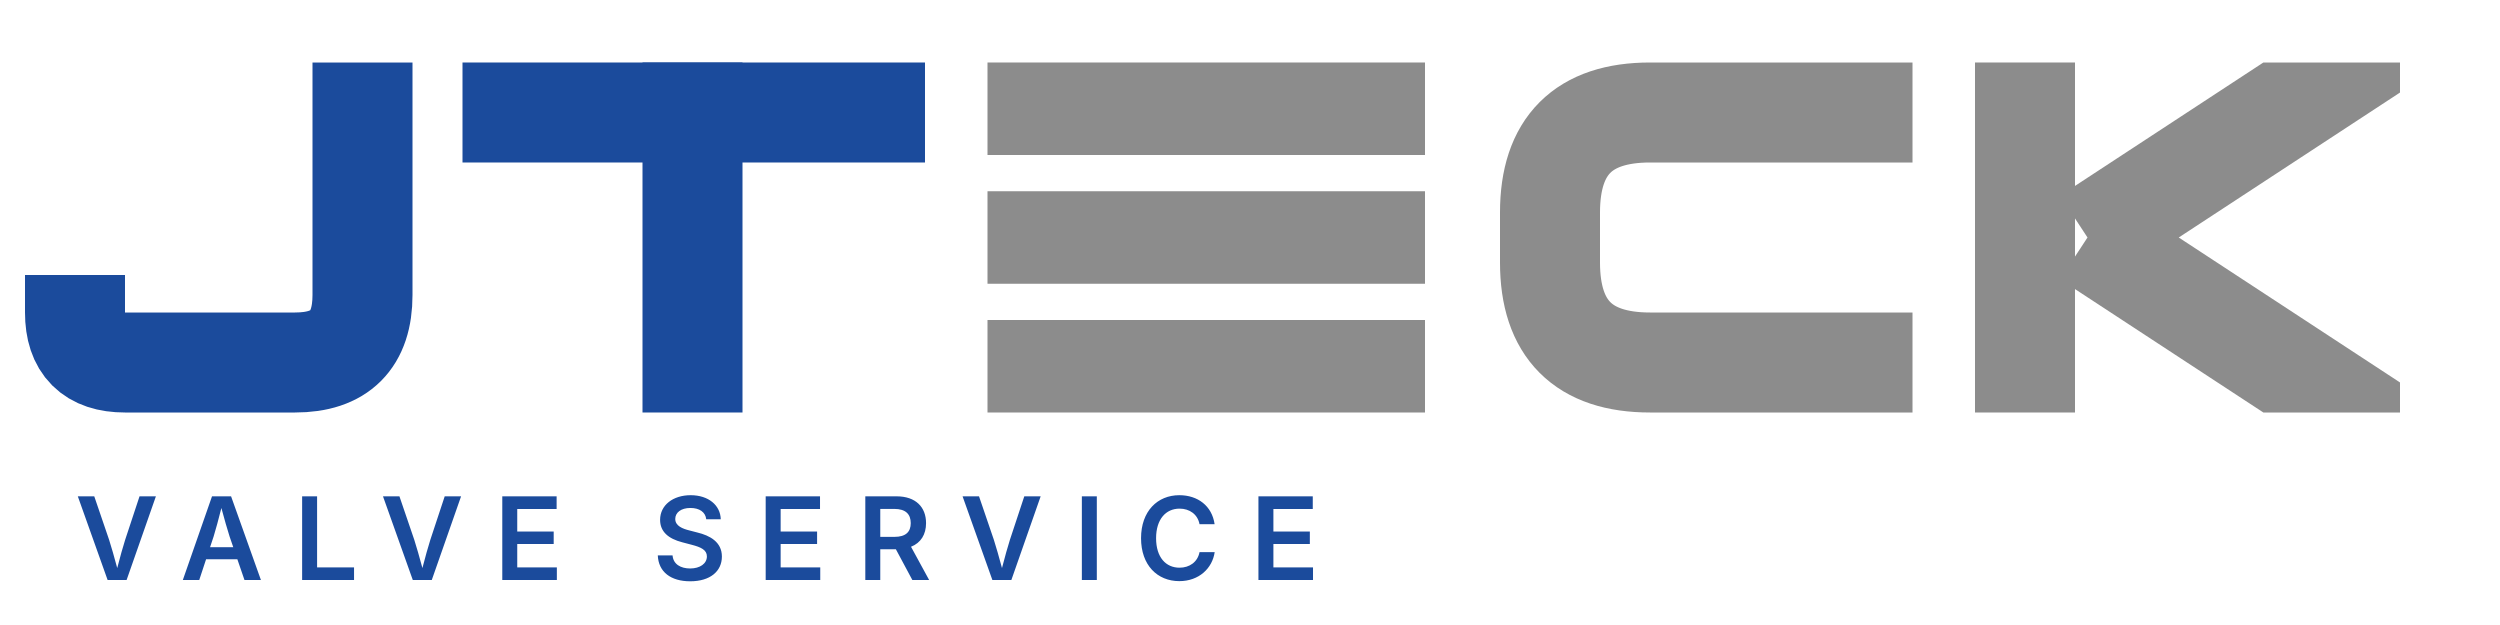
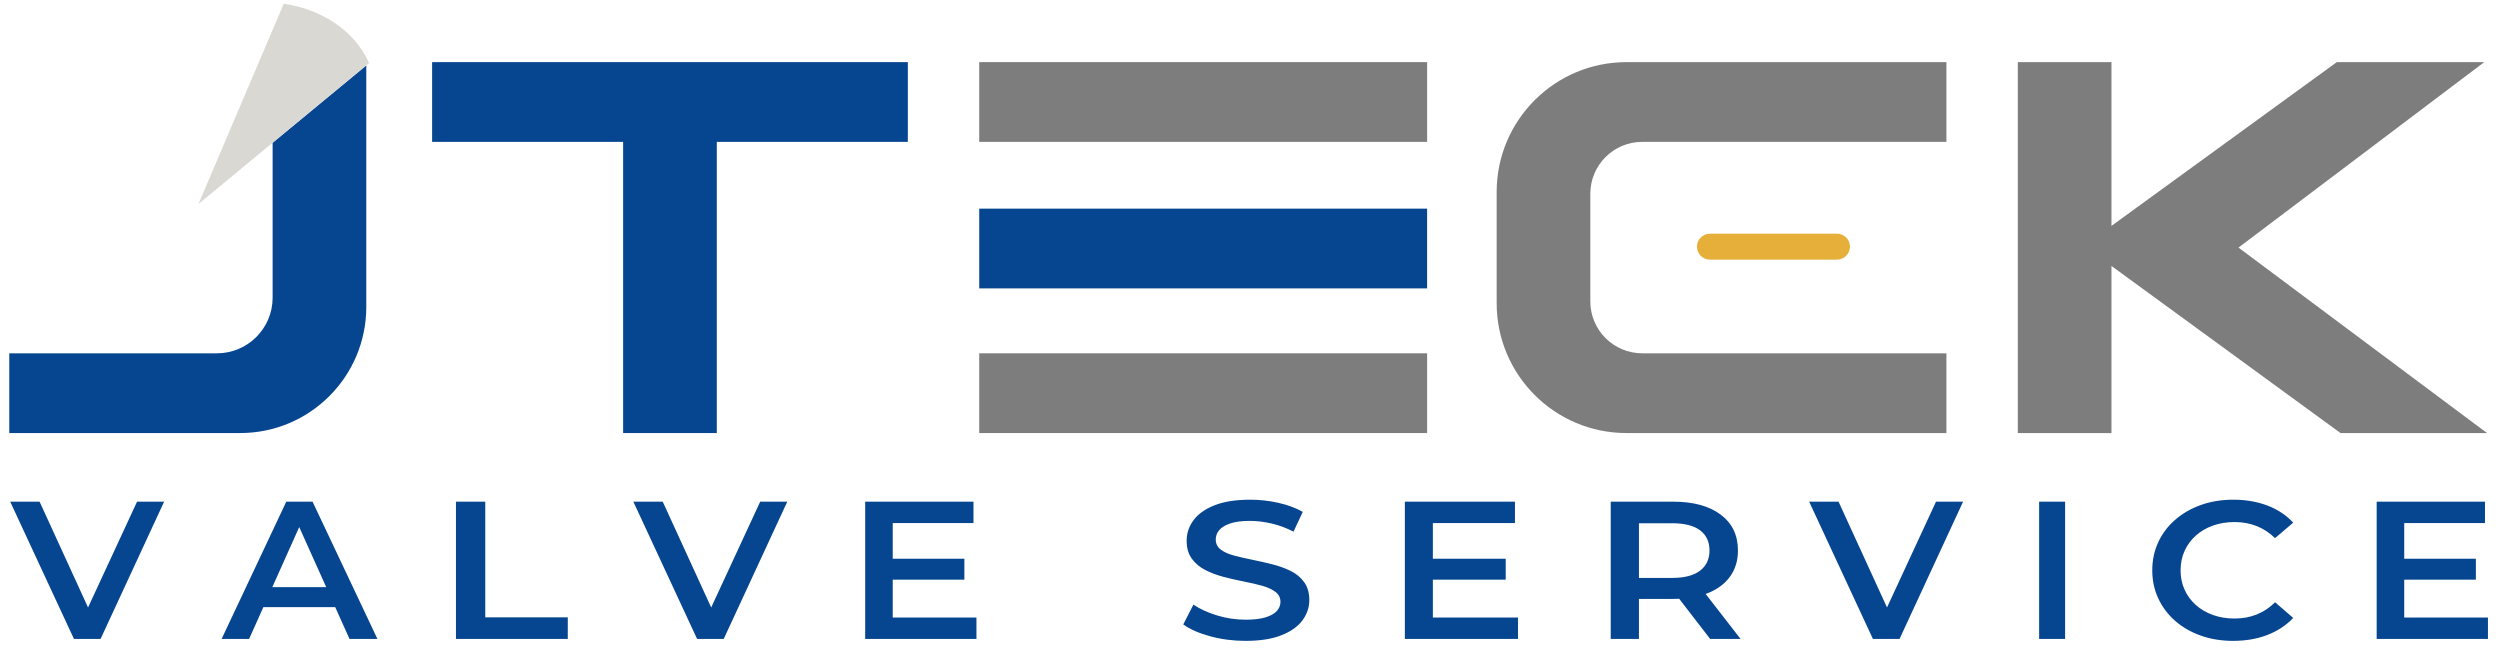
- <svg xmlns="http://www.w3.org/2000/svg" viewBox="0 0 1000 250" width="1000" height="250">
-   <defs>
-     <clipPath id="k">
-       <rect x="790" y="25" width="170" height="140" />
-     </clipPath>
-   </defs>
-   <g fill="none" stroke="#1b4b9c" stroke-width="40">
-     <path d="M145 25V118Q145 145 118 145H50Q30 145 30 125V110" />
+ <svg xmlns="http://www.w3.org/2000/svg" viewBox="30 0 1348 350" width="1348" height="350" role="img" aria-label="JTECK Valve Service">
+   <g fill="#064590">
+     <path d="M177 77L227.5 35.3V165.5A68 68 0 0 1 159.5 233.5H35V190.5H147A30 30 0 0 0 177 160.5Z" />
+     <path d="M263 33.5H519.5V76.5H416.5V233.5H366V76.5H263Z" />
+     <path d="M558 112.5H799.5V155.5H558Z" />
+     <path d="M69.87 344.5 35.5 270.5H51.34L82 337.42H72.9L103.9 270.5H118.5L84.24 344.5ZM149.5 344.5 184.36 270.5H198.53L233.5 344.5H218.45L188.46 277.79H194.21L164.33 344.5ZM165.55 327.37 169.42 316.59H211.25L215.13 327.37ZM275.85 344.5V270.5H291.65V332.87H336.15V344.5ZM405.87 344.5 371.5 270.5H387.34L418 337.42H408.9L439.9 270.5H454.5L420.24 344.5ZM496.5 344.5V270.5H554.9V282.02H511.36V332.98H556.5V344.5ZM510.21 312.57V301.26H549.99V312.57ZM701.57 345.56Q691.61 345.56 682.49 343.07Q673.37 340.59 668.02 336.68L673.49 326Q678.6 329.49 686.13 331.81Q693.67 334.14 701.57 334.14Q708.26 334.14 712.39 332.87Q716.53 331.6 718.47 329.44Q720.42 327.27 720.42 324.52Q720.42 321.14 717.62 319.08Q714.83 317.01 710.39 315.8Q705.95 314.58 700.54 313.53Q695.13 312.47 689.72 311.04Q684.31 309.61 679.87 307.34Q675.44 305.07 672.64 301.26Q669.84 297.46 669.84 291.54Q669.84 285.51 673.55 280.49Q677.26 275.47 684.86 272.46Q692.46 269.44 704.13 269.44Q711.79 269.44 719.32 271.13Q726.86 272.83 732.45 276L727.47 286.67Q721.76 283.71 715.68 282.29Q709.6 280.86 704.01 280.86Q697.44 280.86 693.37 282.23Q689.3 283.61 687.41 285.83Q685.53 288.05 685.53 290.9Q685.53 294.29 688.26 296.35Q691 298.41 695.44 299.57Q699.87 300.73 705.34 301.84Q710.81 302.95 716.22 304.33Q721.63 305.7 726.07 307.92Q730.51 310.14 733.24 313.95Q735.98 317.75 735.98 323.57Q735.98 329.49 732.27 334.51Q728.56 339.53 720.9 342.54Q713.25 345.56 701.57 345.56ZM787.5 344.5V270.5H846.87V282.02H802.6V332.98H848.5V344.5ZM801.44 312.57V301.26H841.88V312.57ZM898.5 344.5V270.5H932.1Q948.48 270.5 957.79 277.48Q967.1 284.45 967.1 296.82Q967.1 304.96 962.88 310.83Q958.67 316.7 950.88 319.82Q943.1 322.93 932.21 322.93H906.93L913.72 316.7V344.5ZM952.11 344.5 931.39 317.65H947.66L968.5 344.5ZM913.72 318.18 906.93 311.62H931.51Q941.58 311.62 946.67 307.71Q951.76 303.8 951.76 296.82Q951.76 289.74 946.67 285.93Q941.58 282.13 931.51 282.13H906.93L913.72 275.36ZM1039.87 344.5 1005.5 270.5H1021.34L1052 337.42H1042.9L1073.9 270.5H1088.5L1054.24 344.5ZM1129.5 344.5V270.5H1143.5V344.5ZM1234.1 345.56Q1224.77 345.56 1216.79 342.76Q1208.8 339.95 1202.91 334.83Q1197.03 329.7 1193.76 322.72Q1190.5 315.75 1190.5 307.5Q1190.5 299.25 1193.76 292.28Q1197.03 285.3 1202.97 280.17Q1208.92 275.05 1216.84 272.24Q1224.77 269.44 1234.21 269.44Q1244.24 269.44 1252.51 272.56Q1260.79 275.68 1266.5 281.81L1256.71 290.16Q1252.28 285.83 1246.8 283.66Q1241.32 281.49 1234.91 281.49Q1228.5 281.49 1223.2 283.4Q1217.89 285.3 1213.99 288.79Q1210.08 292.28 1207.93 297.03Q1205.77 301.79 1205.77 307.5Q1205.77 313.21 1207.93 317.97Q1210.08 322.72 1213.99 326.21Q1217.89 329.7 1223.2 331.6Q1228.5 333.51 1234.91 333.51Q1241.32 333.51 1246.8 331.34Q1252.28 329.17 1256.71 324.73L1266.5 333.19Q1260.79 339.21 1252.51 342.39Q1244.24 345.56 1234.1 345.56ZM1311.5 344.5V270.5H1369.9V282.02H1326.36V332.98H1371.5V344.5ZM1325.21 312.57V301.26H1364.99V312.57Z" />
  </g>
-   <g fill="#1b4b9c">
-     <rect x="185" y="25" width="185" height="40" />
-     <rect x="257" y="25" width="40" height="140" />
+   <path fill="#d9d8d3" fill-opacity="1" d="M183 2C203 5 221 16 229 34L137 110Z" />
+   <g fill="#7d7d7e">
+     <path d="M558 33.5H799.5V76.5H558Z" />
+     <path d="M558 190.5H799.5V233.5H558Z" />
+     <path d="M1079.5 33.5H907A70 70 0 0 0 837 103.5V163.5A70 70 0 0 0 907 233.5H1079.5V190.5H915.5A28 28 0 0 1 887.5 162.5V104.5A28 28 0 0 1 915.5 76.5H1079.5Z" />
+     <path d="M1118 33.5H1168.5V121.8L1290 33.5H1369.5L1237 133.5L1371 233.5H1292L1168.5 143.4V233.5H1118Z" />
  </g>
-   <g fill="#8c8c8c">
-     <rect x="395" y="25" width="175" height="37" />
-     <rect x="395" y="76.5" width="175" height="37" />
-     <rect x="395" y="128" width="175" height="37" />
-     <rect x="790" y="25" width="40" height="140" />
+   <g fill="#e6af39">
+     <rect x="945" y="126" width="82.5" height="14" rx="7" />
  </g>
-   <g fill="none" stroke="#8c8c8c" stroke-width="40">
-     <path d="M765 45H660Q620 45 620 85V105Q620 145 660 145H765" />
-     <g clip-path="url(#k)">
-       <path d="M835 95L980 0M835 95L980 190" />
-     </g>
-   </g>
-   <text x="30" y="232" textLength="930" lengthAdjust="spacingAndGlyphs" font-family="Inter, 'Segoe UI', Arial, sans-serif" font-weight="600" font-size="46" letter-spacing="12" fill="#1b4b9c">VALVE SERVICE</text>
</svg>
